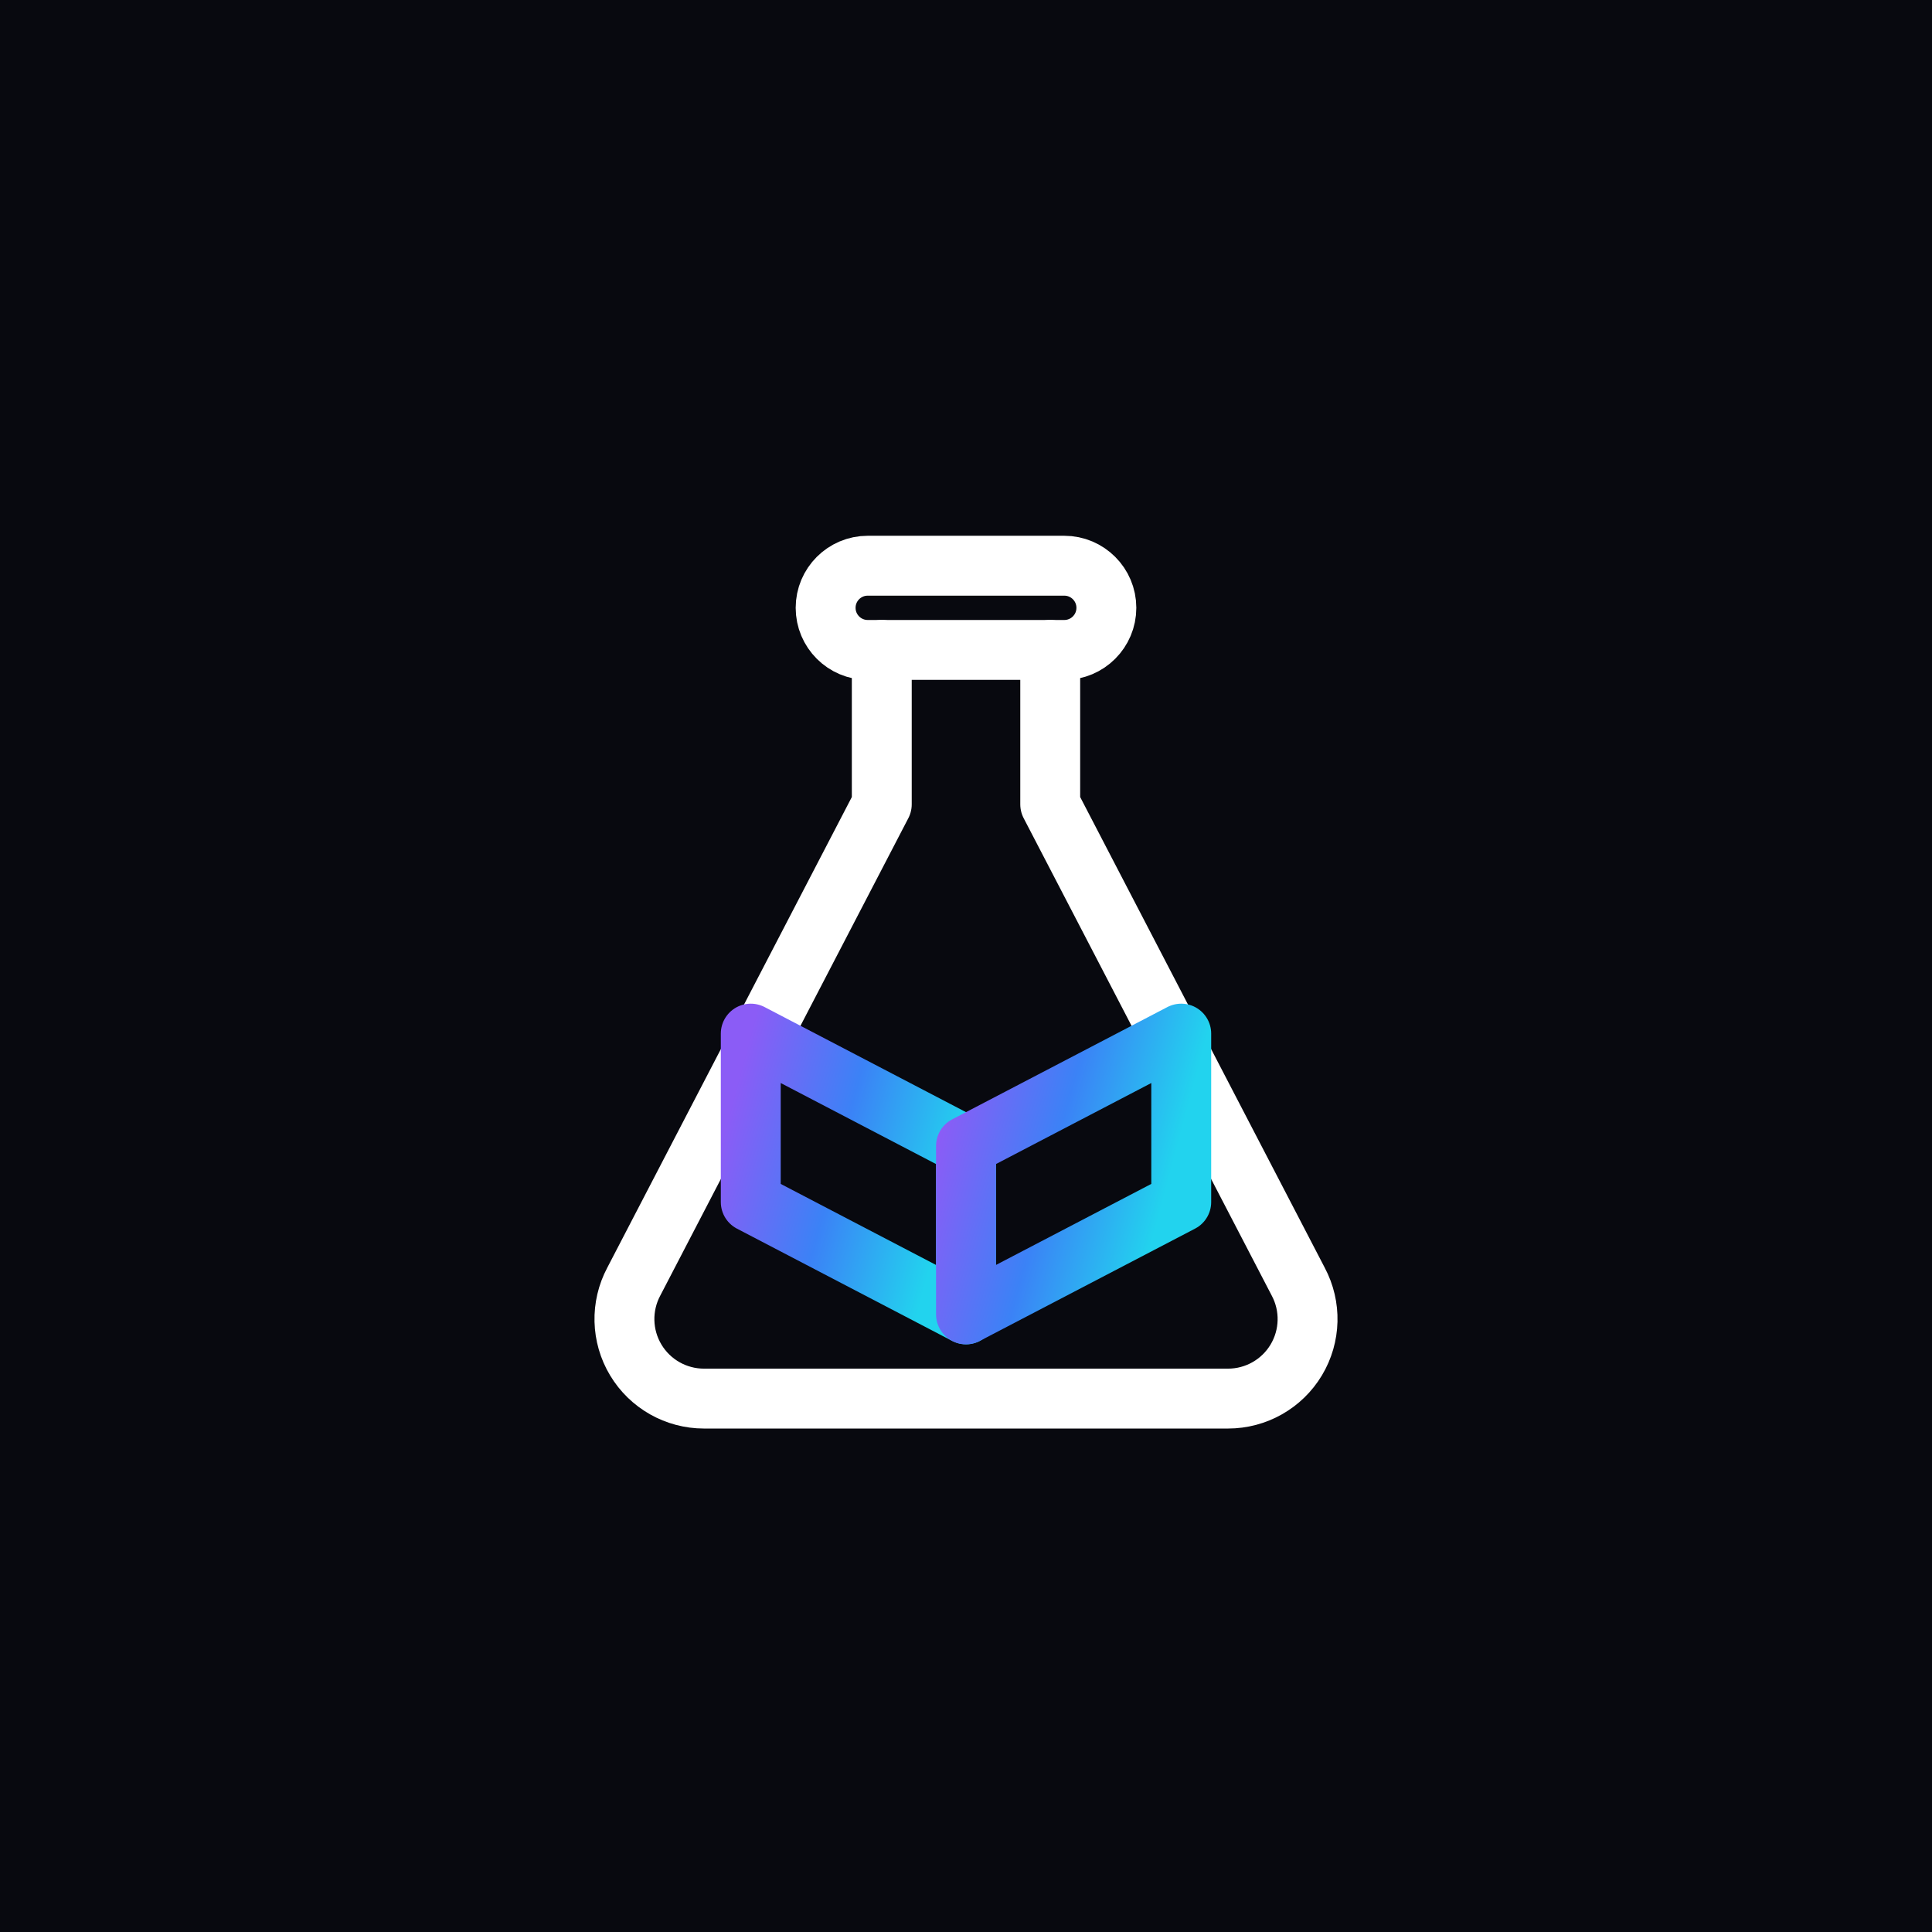
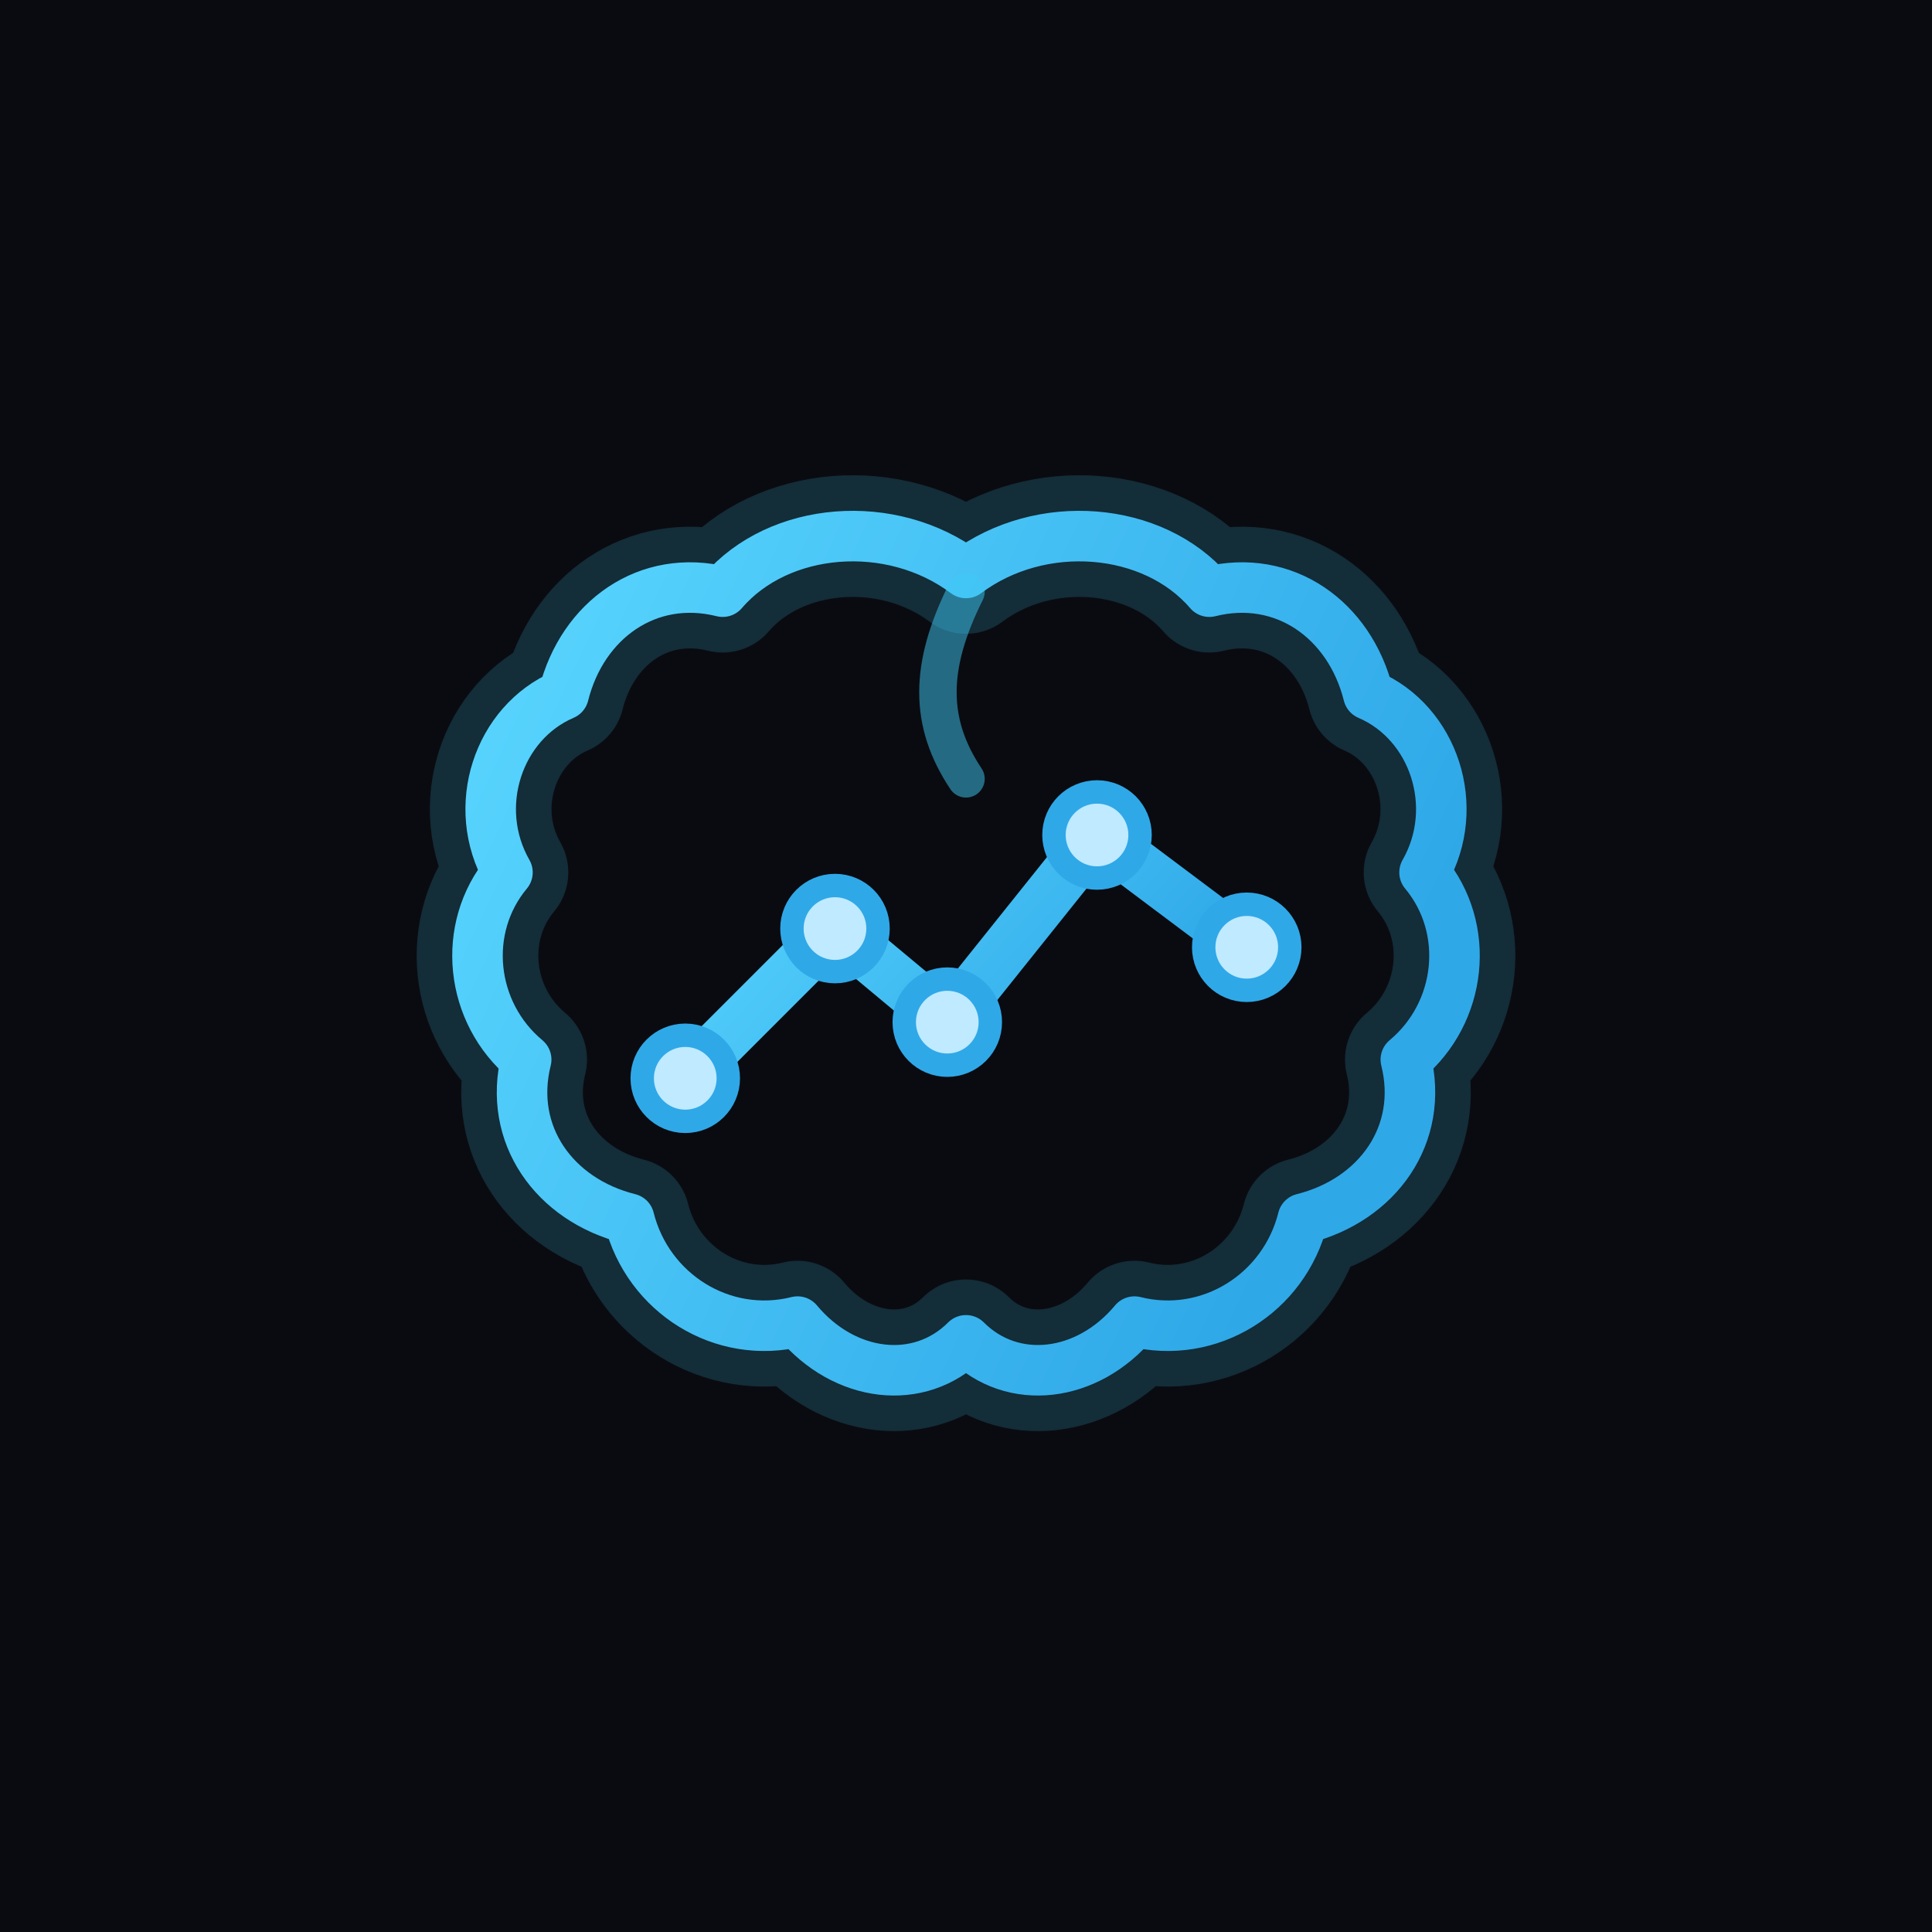
<svg xmlns="http://www.w3.org/2000/svg" viewBox="0 0 128 128">
-   <defs>
-     <linearGradient id="slg" x1="0" y1="0" x2="1" y2="0.35">
-       <stop offset="0" stop-color="#8b5cf6" />
-       <stop offset="0.5" stop-color="#3b82f6" />
-       <stop offset="1" stop-color="#22d3ee" />
-     </linearGradient>
-   </defs>
-   <rect width="128" height="128" fill="#08090f" />
-   <g transform="translate(64 66) scale(0.62) translate(-64 -64)">
-     <g fill="none" stroke="#fff" stroke-width="6.4" stroke-linecap="round" stroke-linejoin="round">
-       <rect x="49" y="18" width="30" height="9" rx="4.5" />
-       <path d="M55 27v16.5L28.5 94.5A8.5 8.5 0 0 0 36 107h56a8.5 8.5 0 0 0 7.5-12.5L73 43.5V27" />
+   <rect width="128" height="128" fill="#0a0b10" />
+   <g transform="translate(64 64) scale(0.62) translate(-64 -64)">
+     <defs>
+       <linearGradient id="mtg" x1="0" y1="0" x2="1" y2="0.4">
+         <stop offset="0" stop-color="#5ad7ff" />
+         <stop offset="1" stop-color="#2fa8e8" />
+       </linearGradient>
+     </defs>
+     <g fill="none" stroke-linecap="round" stroke-linejoin="round">
+       <path d="M64 22c-8-6-20-5-26 2-8-2-15 3-17 11-7 3-10 12-6 19-5 6-4 15 2 20-2 8 3 15 11 17 2 8 10 13 18 11 5 6 13 7 18 2 5 5 13 4 18-2 8 2 16-3 18-11 8-2 13-9 11-17 6-5 7-14 2-20 4-7 1-16-6-19-2-8-9-13-17-11-6-7-18-8-26-2z" stroke="#3ec9f5" stroke-width="13" opacity="0.18" />
+       <path d="M64 22c-8-6-20-5-26 2-8-2-15 3-17 11-7 3-10 12-6 19-5 6-4 15 2 20-2 8 3 15 11 17 2 8 10 13 18 11 5 6 13 7 18 2 5 5 13 4 18-2 8 2 16-3 18-11 8-2 13-9 11-17 6-5 7-14 2-20 4-7 1-16-6-19-2-8-9-13-17-11-6-7-18-8-26-2z" stroke="url(#mtg)" stroke-width="5.4" />
+       <path d="M64 24c-4 8-4 14 0 20" stroke="#3ec9f5" stroke-width="4" opacity="0.5" />
+       <path d="M34 76 50 60l12 10 16-20 16 12" stroke="url(#mtg)" stroke-width="5.4" />
    </g>
-     <g fill="none" stroke="url(#slg)" stroke-width="6.4" stroke-linecap="round" stroke-linejoin="round">
-       <path d="M64 80 41 68v18l23 12z" />
-       <path d="M64 80 87 68v18L64 98z" />
+     <g fill="#bfeaff" stroke="#2fa8e8" stroke-width="2.5">
+       <circle cx="34" cy="76" r="4.6" />
+       <circle cx="50" cy="60" r="4.6" />
+       <circle cx="62" cy="70" r="4.6" />
+       <circle cx="78" cy="50" r="4.6" />
+       <circle cx="94" cy="62" r="4.6" />
    </g>
  </g>
</svg>
